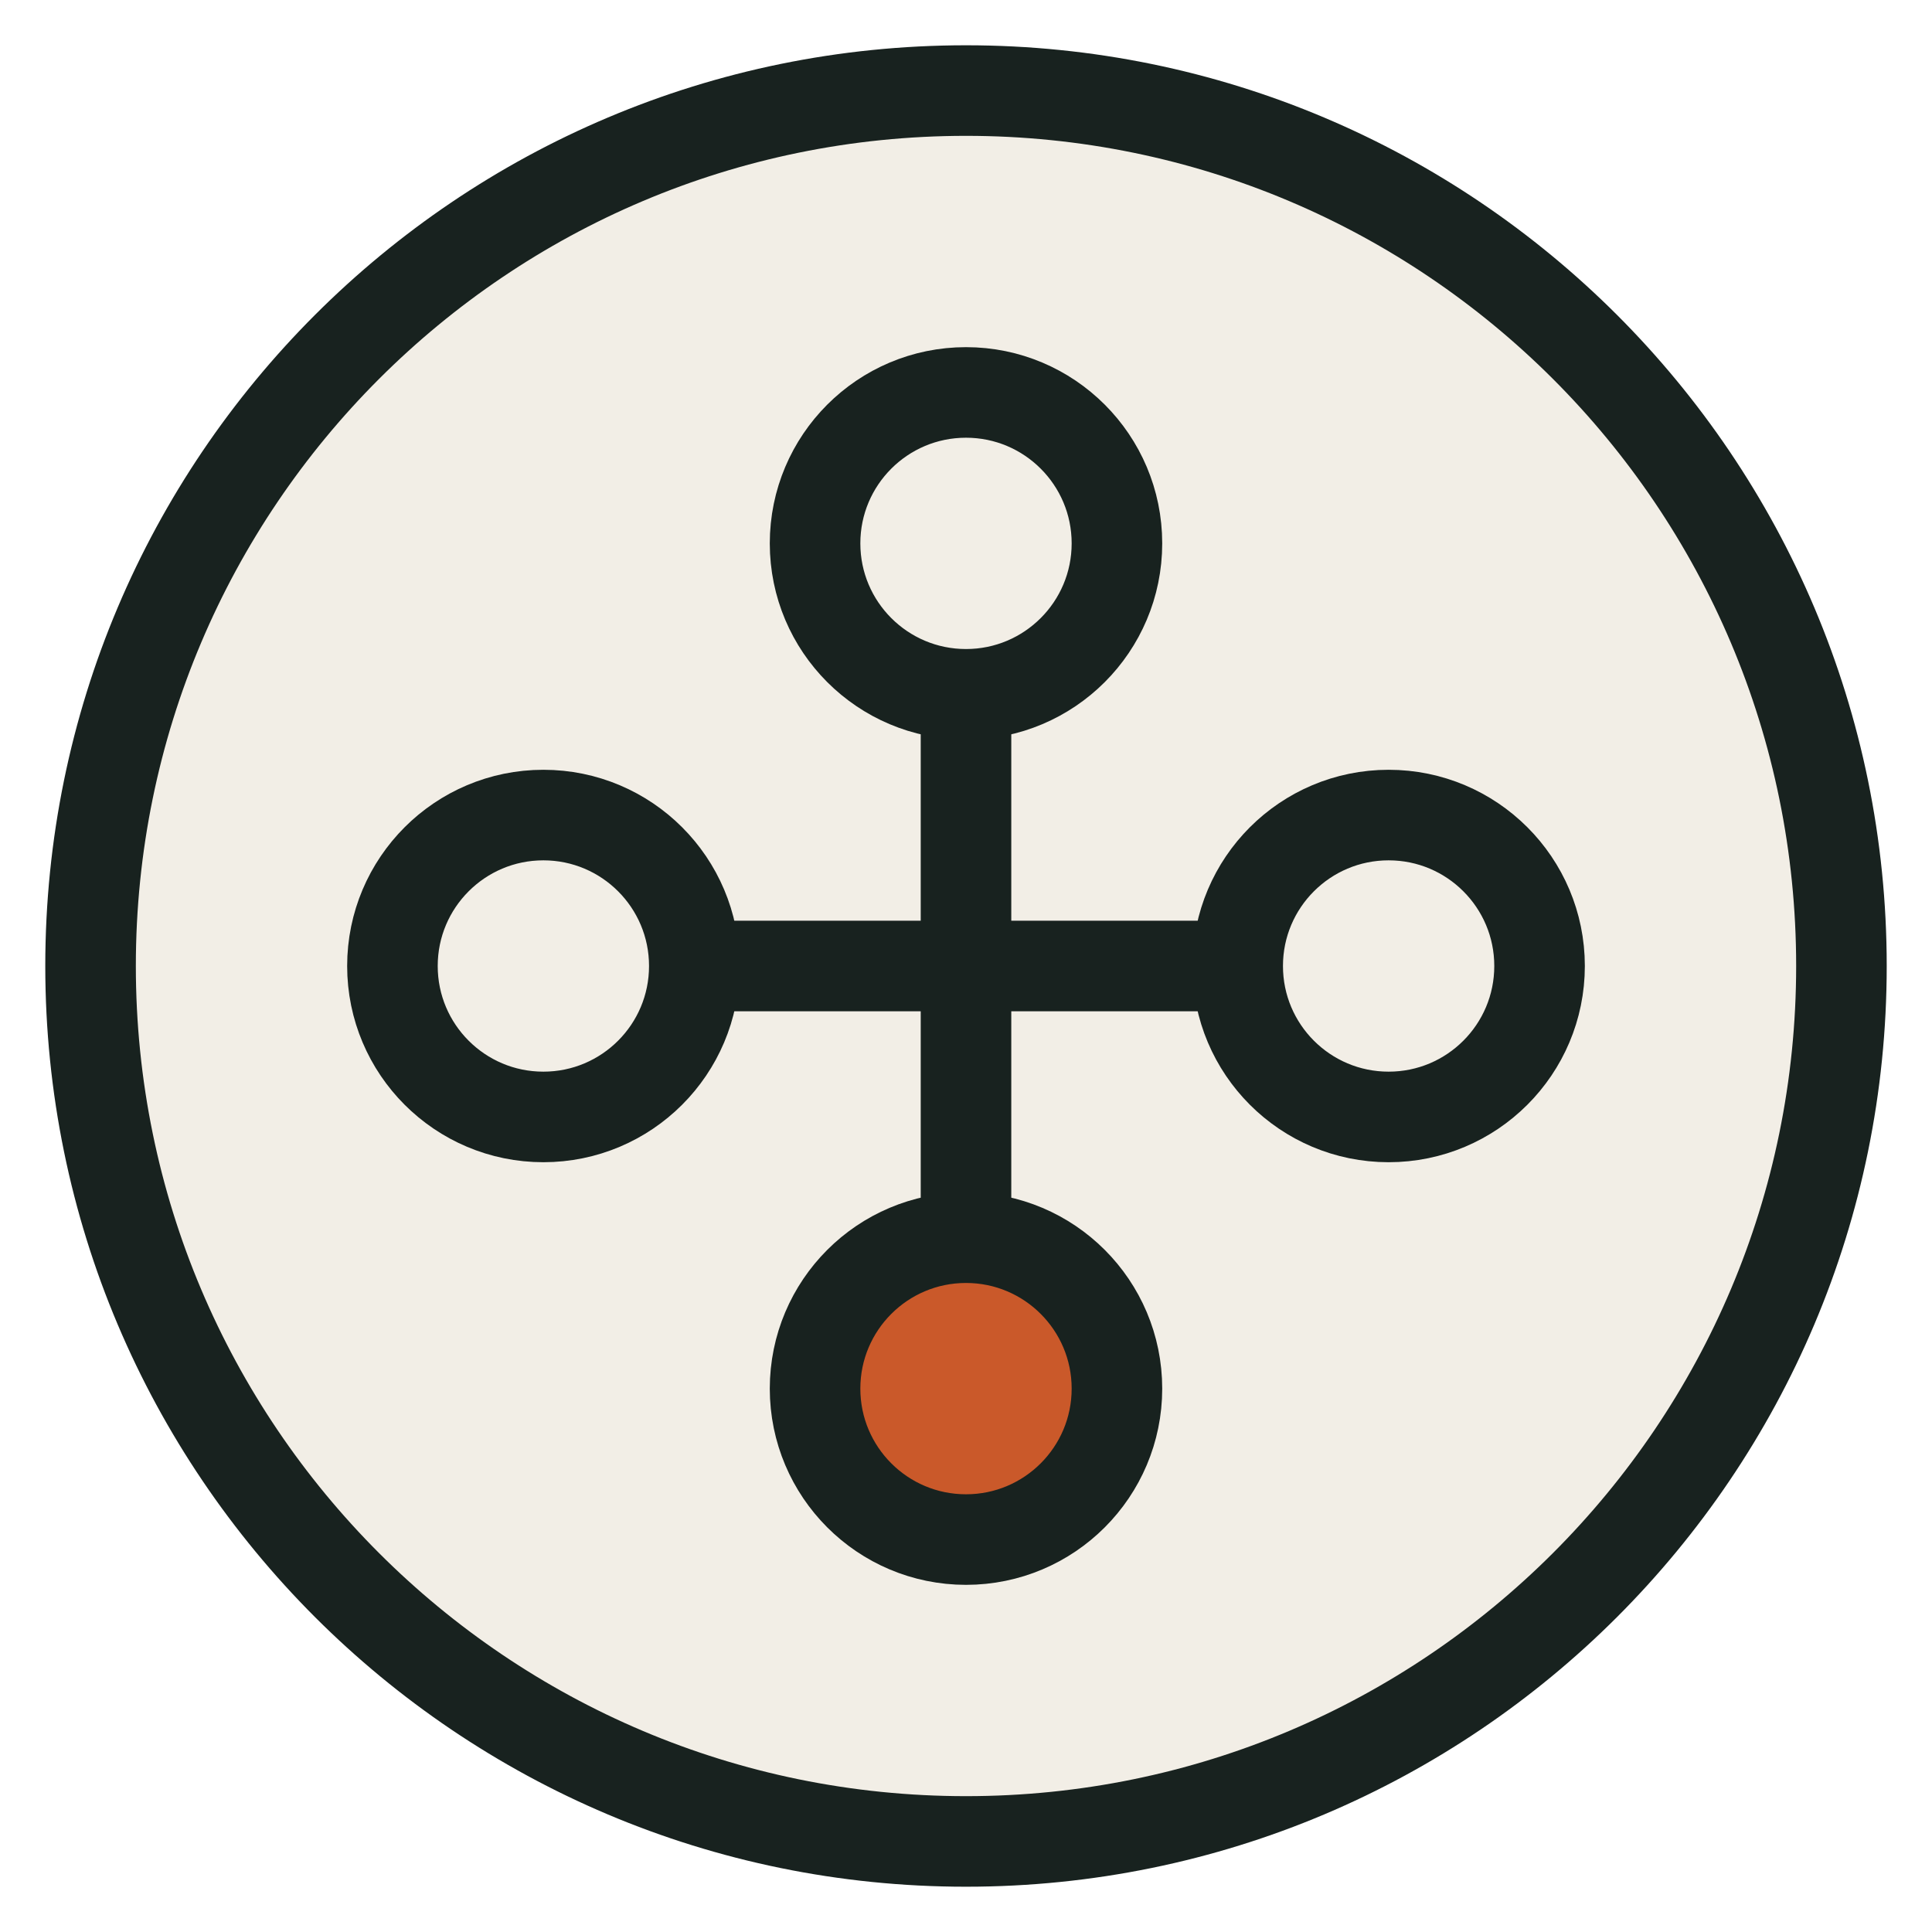
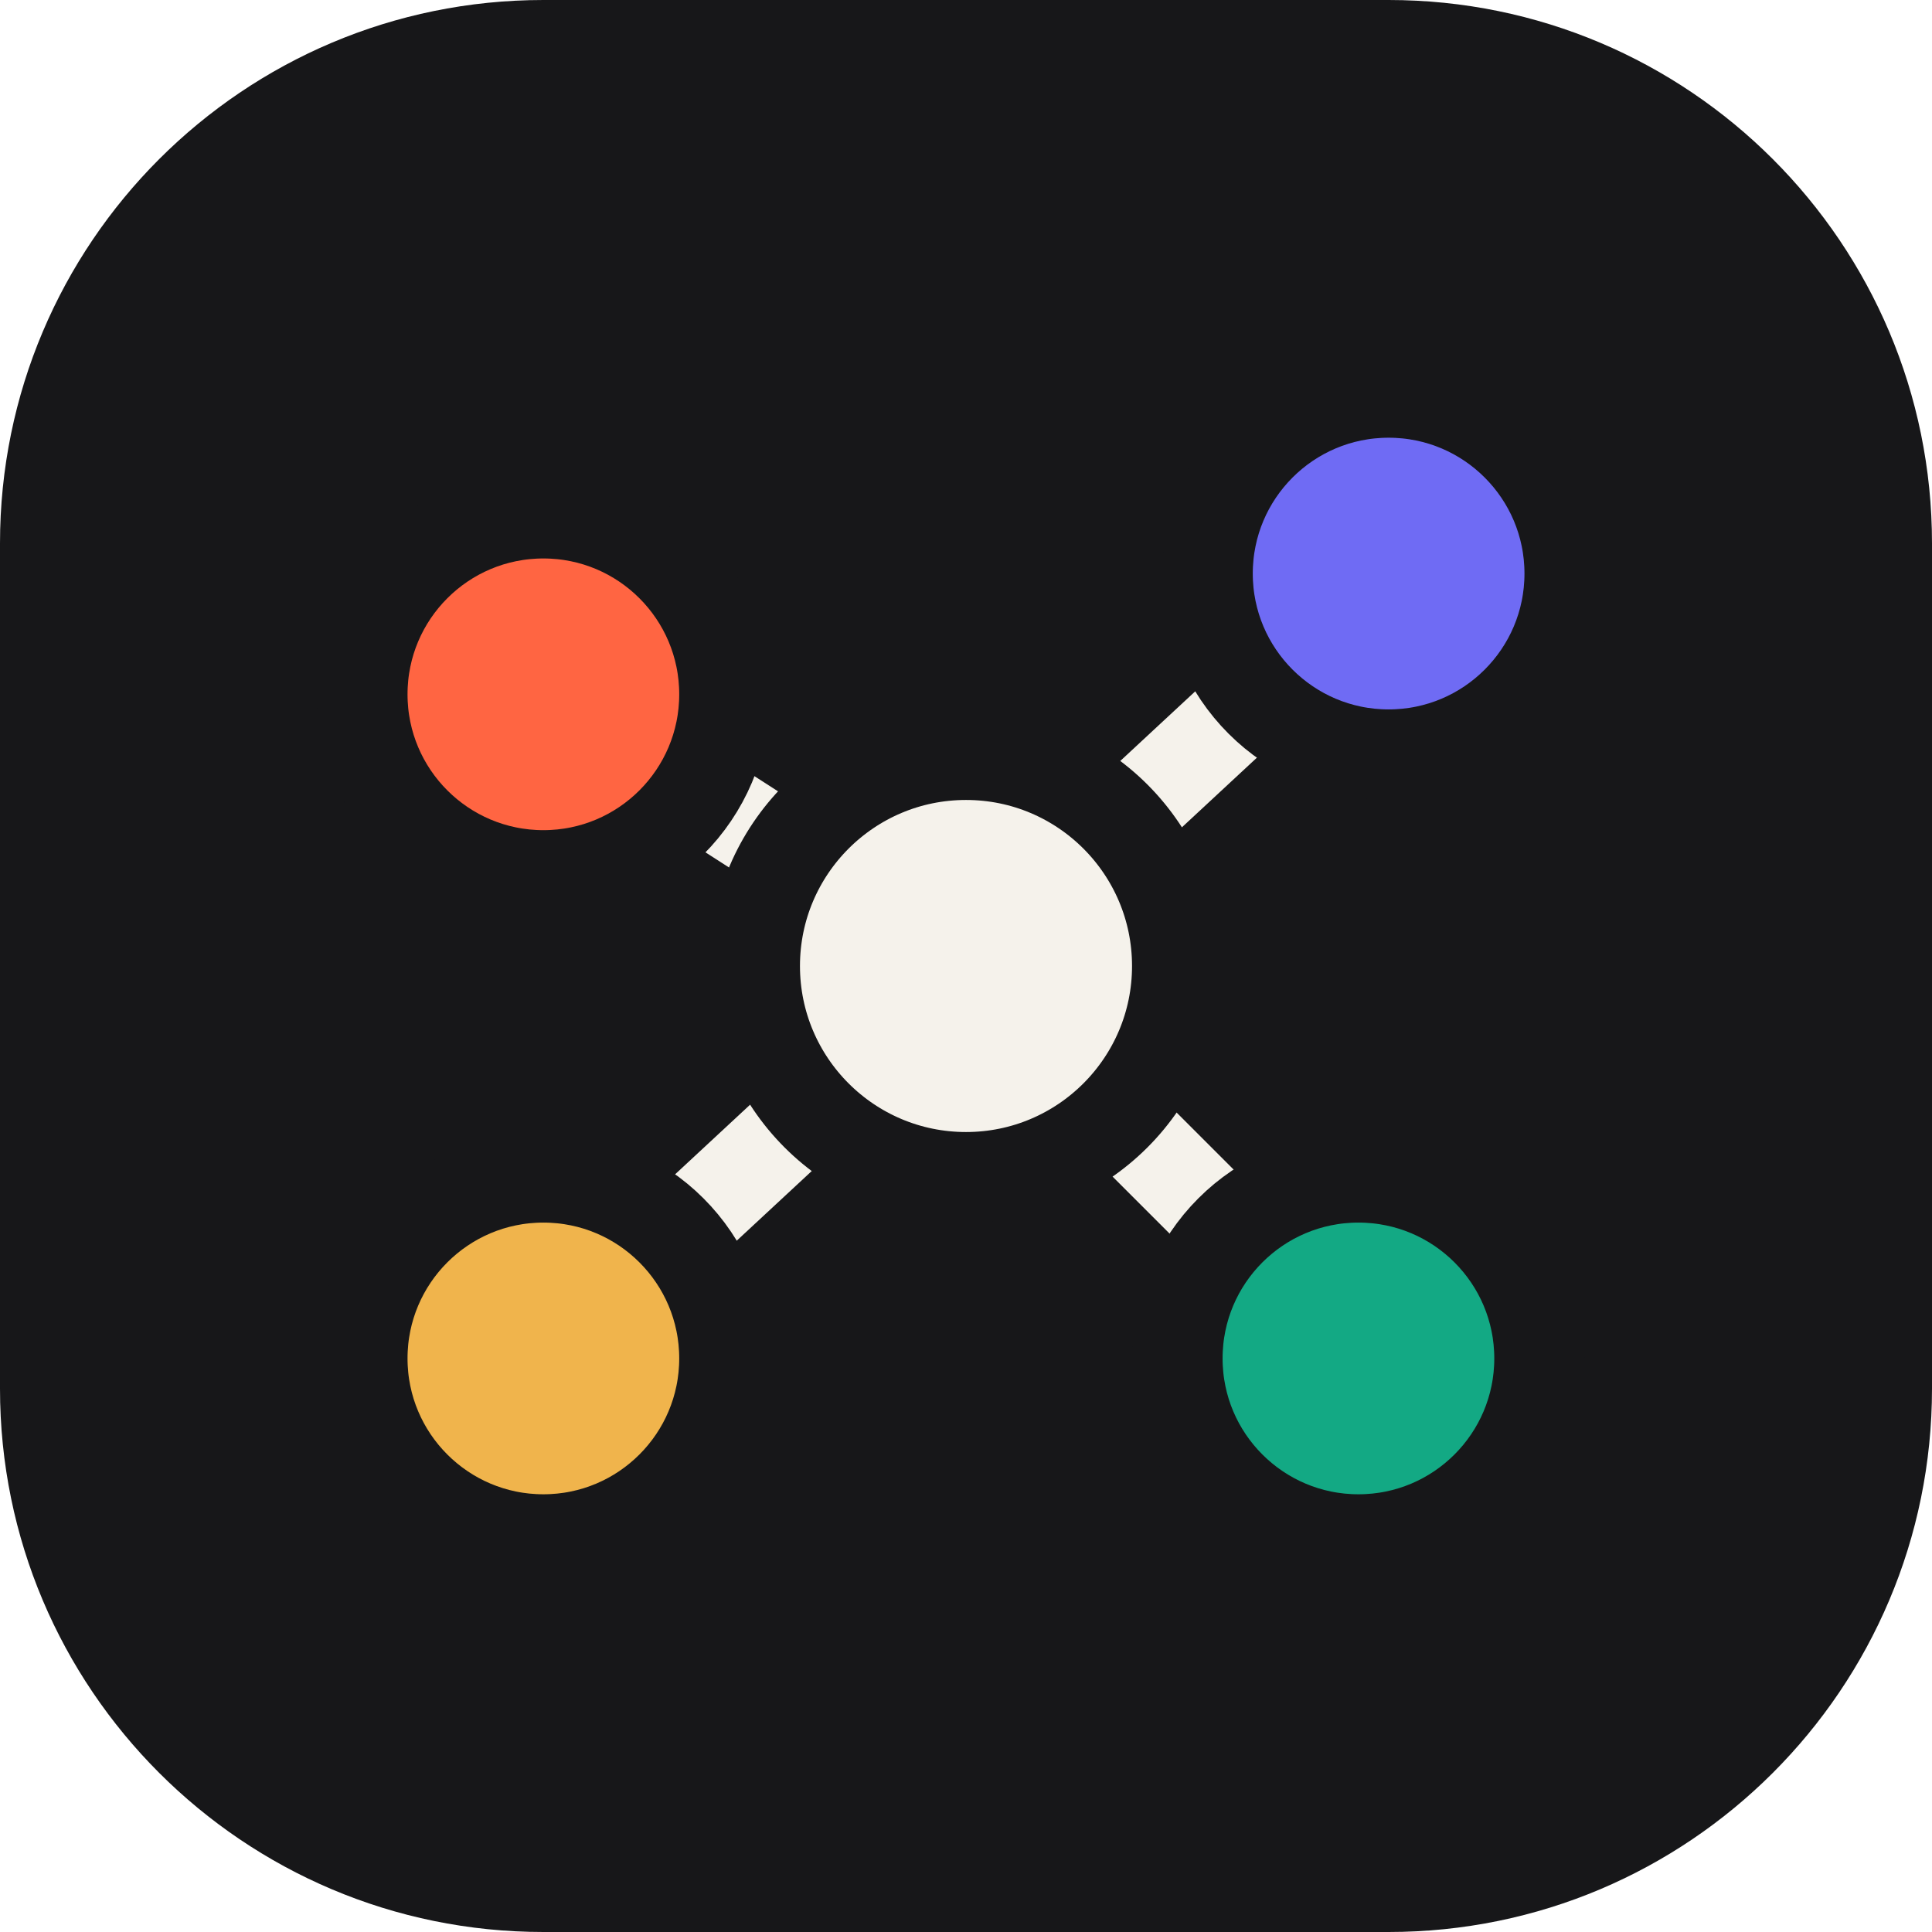
<svg xmlns="http://www.w3.org/2000/svg" viewBox="0 0 64 64">
-   <circle cx="32" cy="32" r="29" fill="#f2eee6" stroke="#18221f" stroke-width="3" />
-   <path d="M32 18v28M18 32h28" fill="none" stroke="#18221f" stroke-width="3" stroke-linecap="round" />
-   <circle cx="32" cy="18" r="5" fill="#f2eee6" stroke="#18221f" stroke-width="3" />
-   <circle cx="18" cy="32" r="5" fill="#f2eee6" stroke="#18221f" stroke-width="3" />
-   <circle cx="46" cy="32" r="5" fill="#f2eee6" stroke="#18221f" stroke-width="3" />
-   <circle cx="32" cy="46" r="5" fill="#ca592a" stroke="#18221f" stroke-width="3" />
+   <rect width="64" height="64" rx="18" fill="#171719" />
+   <path d="M18 23 32 32 46 19M32 32l13 13M32 32 18 45" fill="none" stroke="#f5f2eb" stroke-width="3" stroke-linecap="round" />
+   <circle cx="18" cy="23" r="6" fill="#ff6542" stroke="#171719" stroke-width="3" />
+   <circle cx="46" cy="19" r="6" fill="#6f6bf4" stroke="#171719" stroke-width="3" />
+   <circle cx="45" cy="45" r="6" fill="#13a984" stroke="#171719" stroke-width="3" />
+   <circle cx="18" cy="45" r="6" fill="#f0b44c" stroke="#171719" stroke-width="3" />
+   <circle cx="32" cy="32" r="7" fill="#f5f2eb" stroke="#171719" stroke-width="3" />
</svg>
